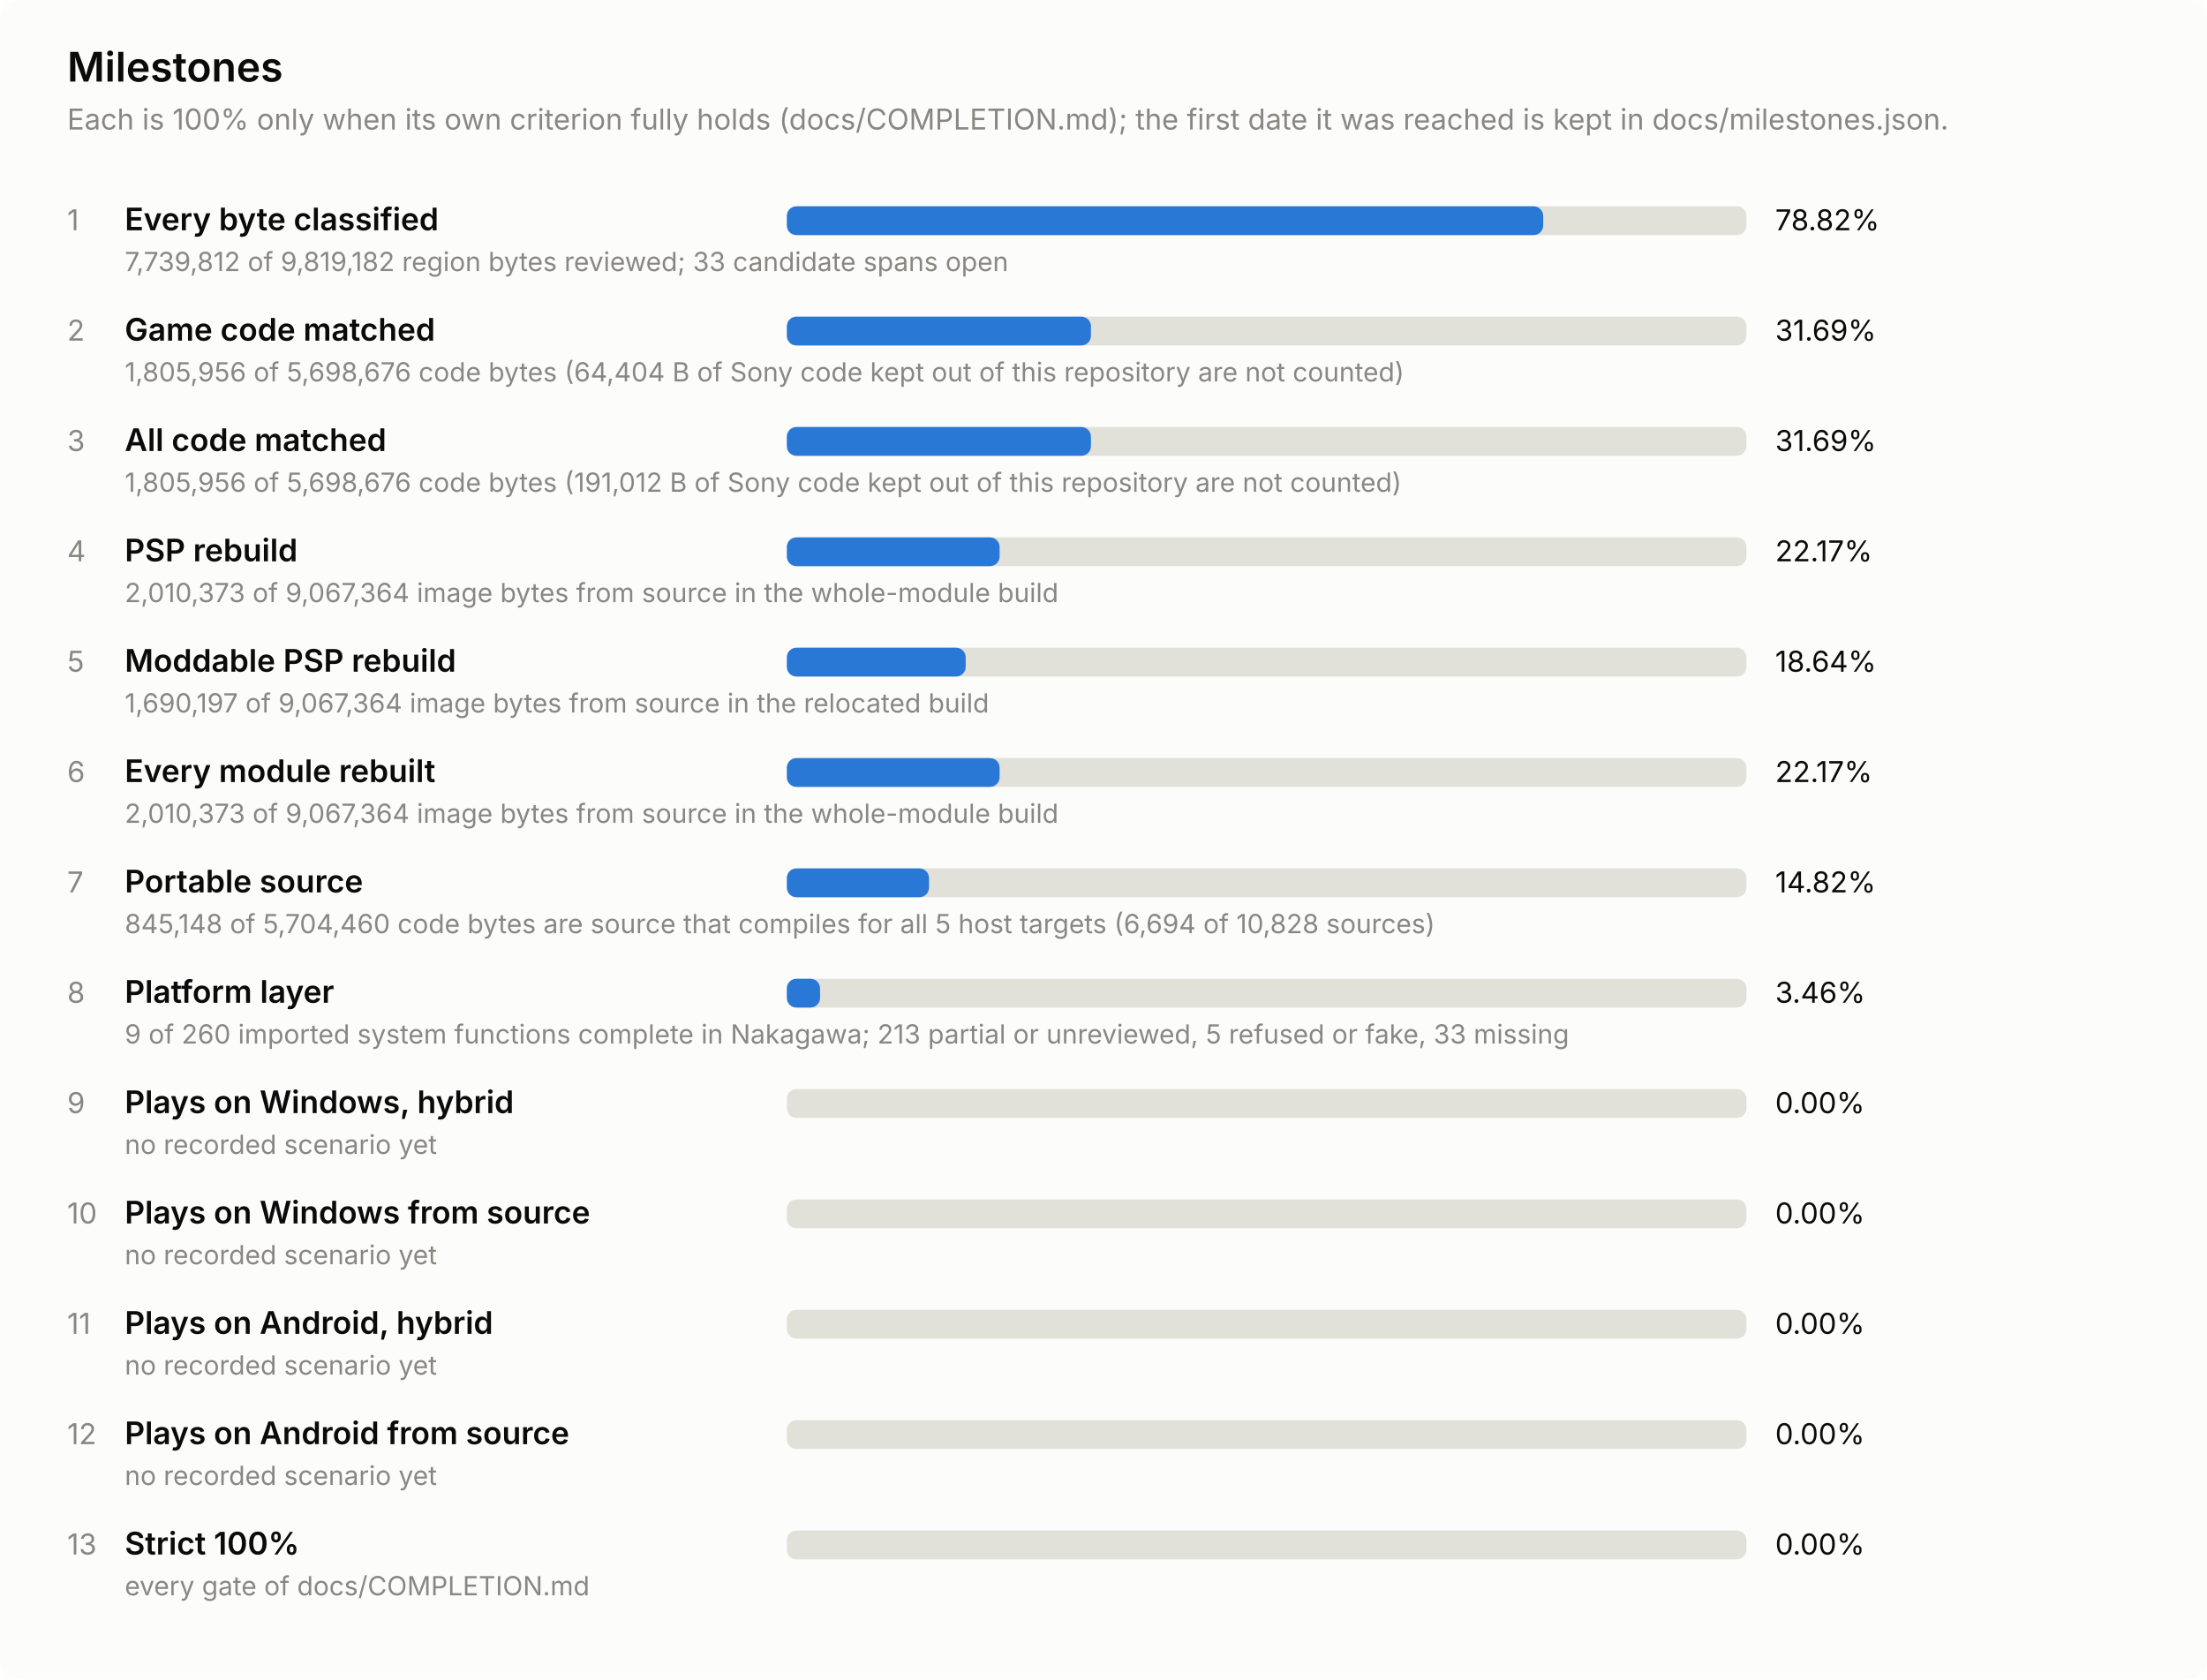
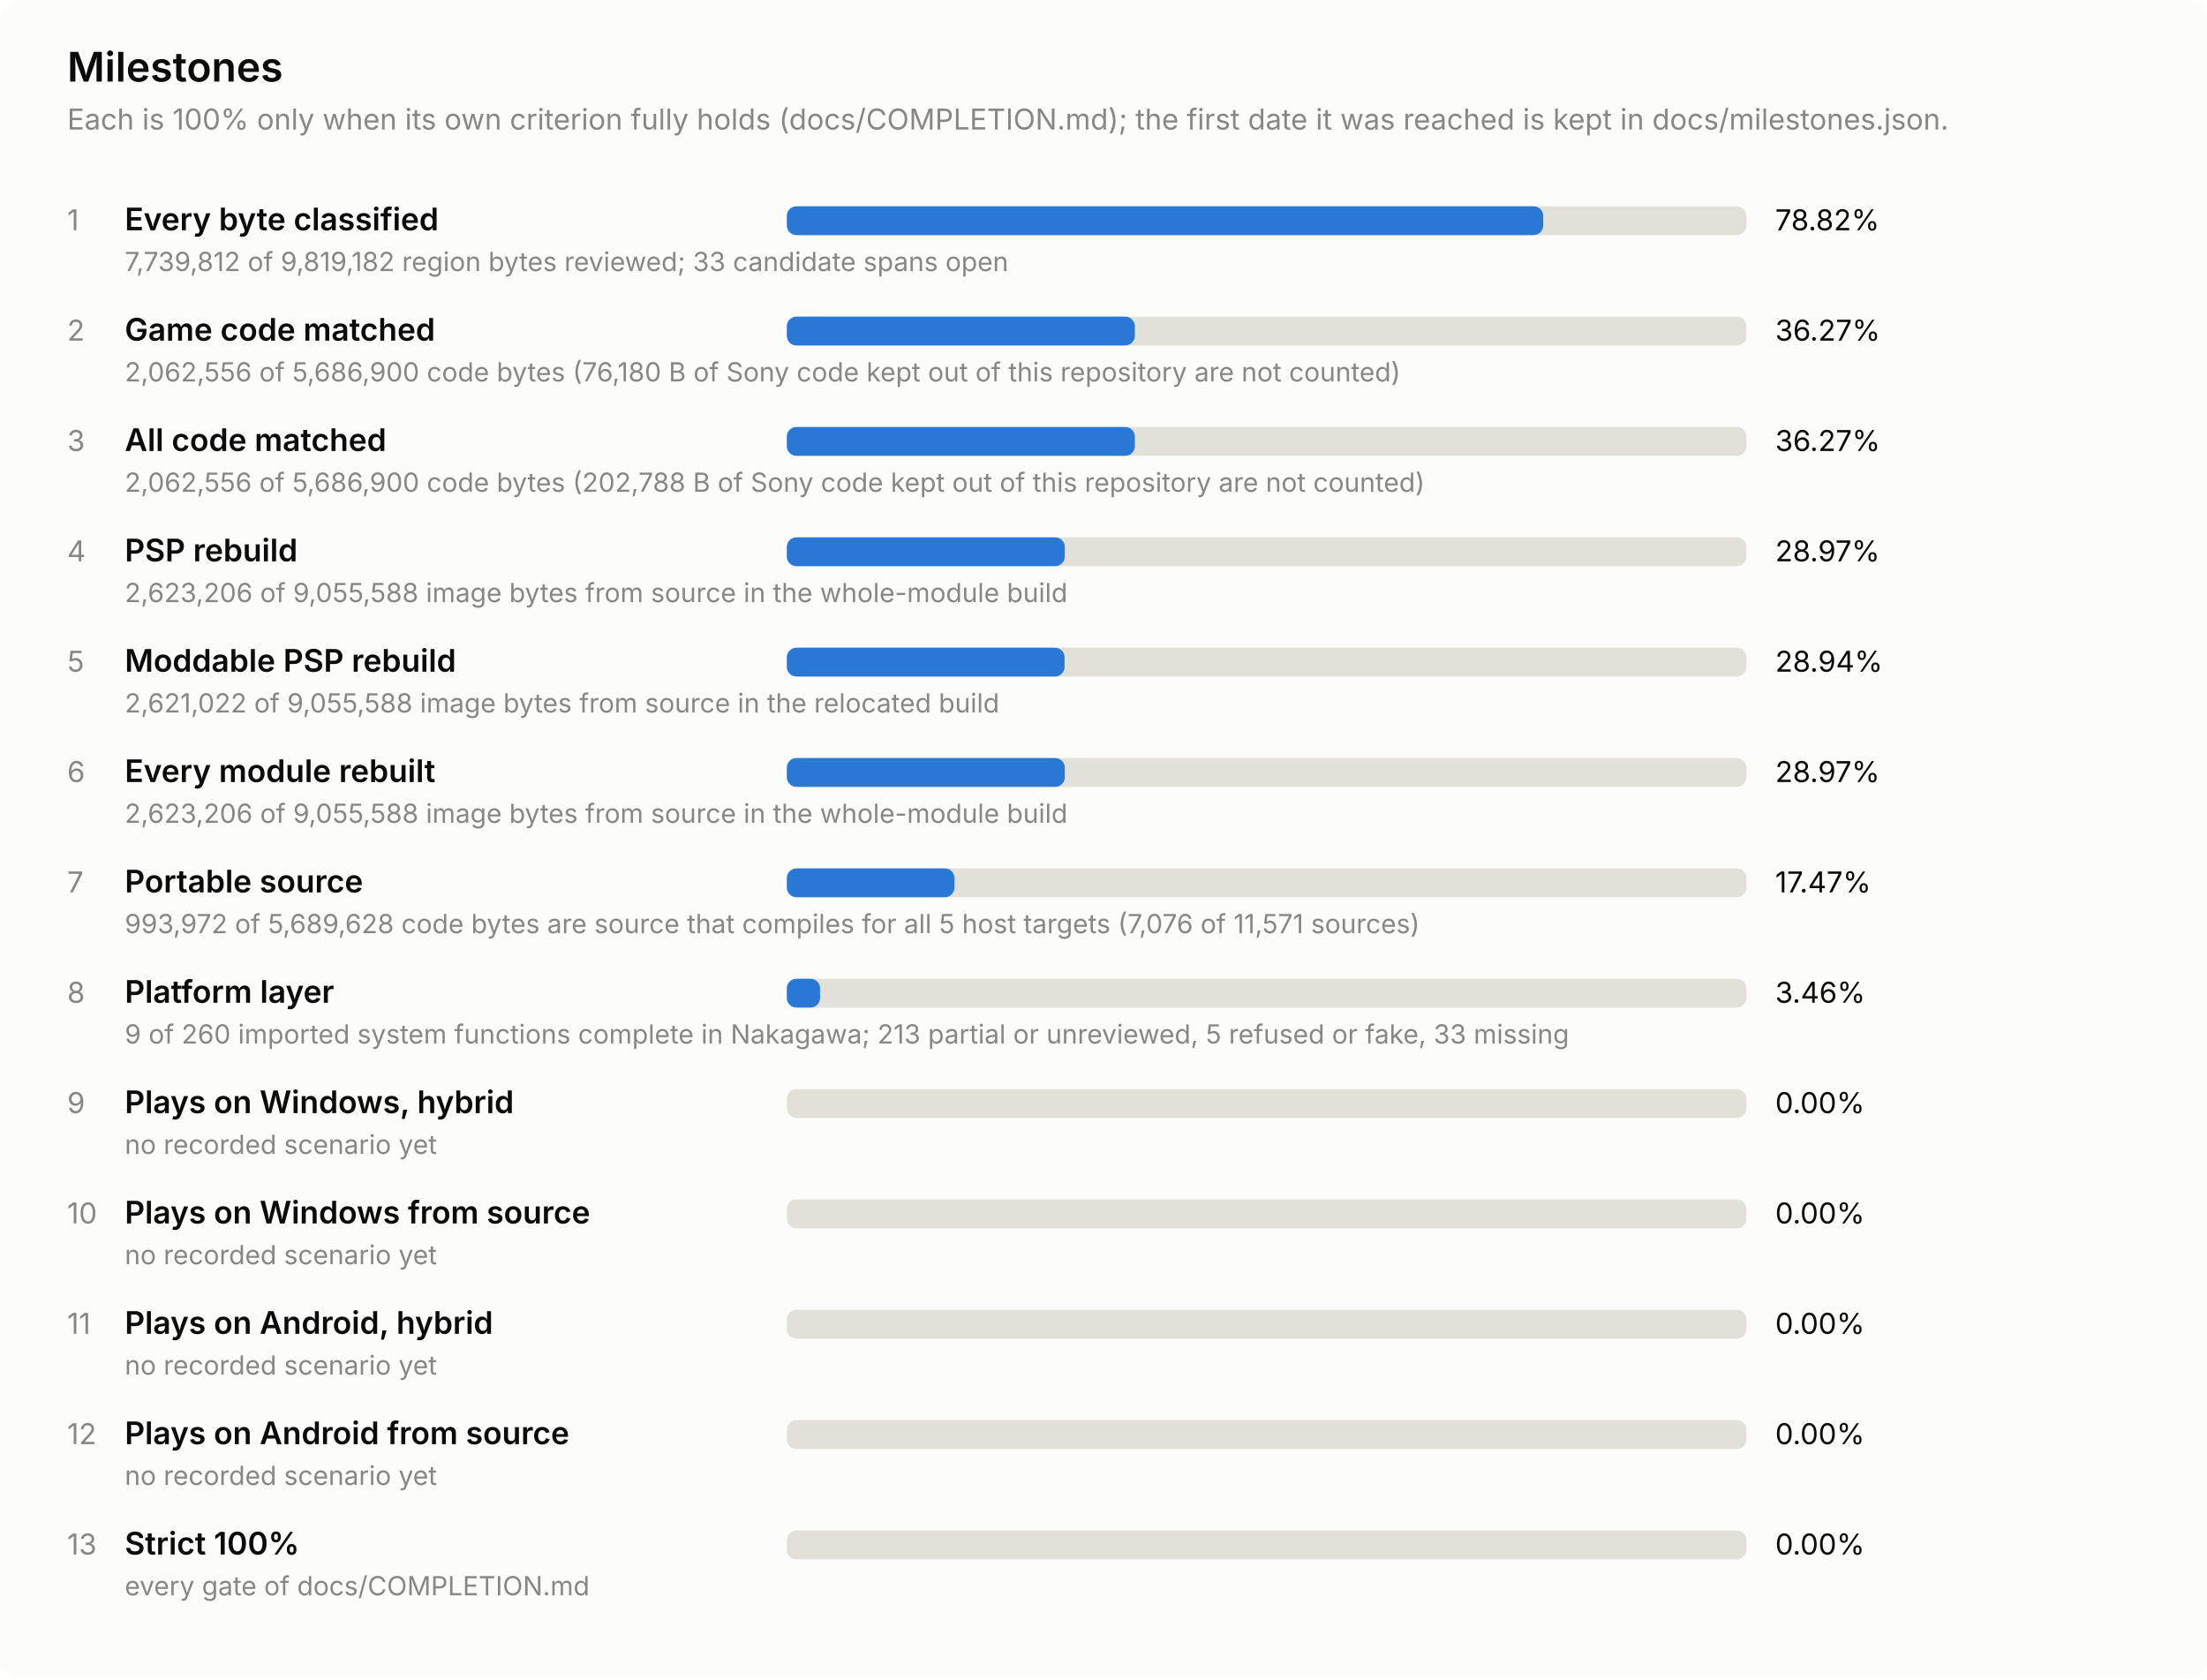
- <svg xmlns="http://www.w3.org/2000/svg" viewBox="0 0 920 700" width="920" height="700" role="img" aria-label="Milestones: Every byte classified 78.8 percent; Game code matched 31.7 percent; All code matched 31.7 percent; PSP rebuild 22.2 percent; Moddable PSP rebuild 18.6 percent; Every module rebuilt 22.2 percent; Portable source 14.8 percent; Platform layer 3.5 percent; Plays on Windows, hybrid 0.0 percent; Plays on Windows from source 0.0 percent; Plays on Android, hybrid 0.0 percent; Plays on Android from source 0.0 percent; Strict 100% 0.0 percent">
+ <svg xmlns="http://www.w3.org/2000/svg" viewBox="0 0 920 700" width="920" height="700" role="img" aria-label="Milestones: Every byte classified 78.8 percent; Game code matched 36.3 percent; All code matched 36.3 percent; PSP rebuild 29.0 percent; Moddable PSP rebuild 28.9 percent; Every module rebuilt 29.0 percent; Portable source 17.5 percent; Platform layer 3.5 percent; Plays on Windows, hybrid 0.0 percent; Plays on Windows from source 0.0 percent; Plays on Android, hybrid 0.0 percent; Plays on Android from source 0.0 percent; Strict 100% 0.0 percent">
  <style>
.bg{fill:#fcfcfb}.t1{fill:#0b0b0b}.t2{fill:#52514e}.t3{fill:#898781}.grid{stroke:#e1e0d9}.track{fill:#e1e0d9}
.ln{fill:none;stroke:#2a78d6;stroke-width:2}.ln2{fill:none;stroke:#d03b3b;stroke-width:2;stroke-dasharray:4 3}.dot{fill:#2a78d6}
text{font-family:system-ui,-apple-system,"Segoe UI",sans-serif}.num{font-variant-numeric:tabular-nums}
.hatch-line{stroke:#898781;stroke-width:1.5}
.s-matched{fill:#2a78d6}.s-lane{fill:#eb6834}.s-near{fill:#1baf7a}.s-parked{fill:#eda100}.s-blocked{fill:#d03b3b}.s-todo{fill:#c3c2b7}.s-data{fill:#6250d6}.s-kept{fill:#c3c2b7}
@media (prefers-color-scheme:dark){
.bg{fill:#1a1a19}.t1{fill:#f0efec}.t2{fill:#c3c2b7}.t3{fill:#898781}.grid{stroke:#2c2c2a}.track{fill:#2c2c2a}
.ln{stroke:#3987e5}.dot{fill:#3987e5}.hatch-line{stroke:#898781}
.s-matched{fill:#3987e5}.s-lane{fill:#d95926}.s-near{fill:#199e70}.s-parked{fill:#c98500}.s-blocked{fill:#d03b3b}.s-todo{fill:#4a4a46}.s-data{fill:#9085e9}.s-kept{fill:#4a4a46}}</style>
  <defs>
    <pattern id="hatch" patternUnits="userSpaceOnUse" width="6" height="6" patternTransform="rotate(45)">
      <rect class="s-kept" width="6" height="6" />
      <line class="hatch-line" x1="0" y1="0" x2="0" y2="6" />
    </pattern>
  </defs>
  <rect class="bg" width="920" height="700" rx="8" />
  <text class="t1" x="28" y="34" font-size="17" font-weight="600">Milestones</text>
  <text class="t3" x="28" y="54" font-size="12">Each is 100% only when its own criterion fully holds (docs/COMPLETION.md); the first date it was reached is kept in docs/milestones.json.</text>
  <text class="t3 num" x="28" y="96" font-size="12"> 1</text>
  <text class="t1" x="52" y="96" font-size="13" font-weight="600">Every byte classified</text>
  <text class="t3" x="52" y="113" font-size="11">7,739,812 of 9,819,182 region bytes reviewed; 33 candidate spans open</text>
  <rect class="track" x="328" y="86" width="400" height="12" rx="4" />
  <rect class="s-matched" x="328" y="86" width="315.29" height="12" rx="4" />
  <text class="t1 num" x="740" y="96" font-size="12">78.82%</text>
  <text class="t3 num" x="28" y="142" font-size="12"> 2</text>
  <text class="t1" x="52" y="142" font-size="13" font-weight="600">Game code matched</text>
-   <text class="t3" x="52" y="159" font-size="11">1,805,956 of 5,698,676 code bytes (64,404 B of Sony code kept out of this repository are not counted)</text>
+   <text class="t3" x="52" y="159" font-size="11">2,062,556 of 5,686,900 code bytes (76,180 B of Sony code kept out of this repository are not counted)</text>
  <rect class="track" x="328" y="132" width="400" height="12" rx="4" />
-   <rect class="s-matched" x="328" y="132" width="126.76" height="12" rx="4" />
-   <text class="t1 num" x="740" y="142" font-size="12">31.69%</text>
+   <rect class="s-matched" x="328" y="132" width="145.07" height="12" rx="4" />
+   <text class="t1 num" x="740" y="142" font-size="12">36.27%</text>
  <text class="t3 num" x="28" y="188" font-size="12"> 3</text>
  <text class="t1" x="52" y="188" font-size="13" font-weight="600">All code matched</text>
-   <text class="t3" x="52" y="205" font-size="11">1,805,956 of 5,698,676 code bytes (191,012 B of Sony code kept out of this repository are not counted)</text>
+   <text class="t3" x="52" y="205" font-size="11">2,062,556 of 5,686,900 code bytes (202,788 B of Sony code kept out of this repository are not counted)</text>
  <rect class="track" x="328" y="178" width="400" height="12" rx="4" />
-   <rect class="s-matched" x="328" y="178" width="126.76" height="12" rx="4" />
-   <text class="t1 num" x="740" y="188" font-size="12">31.69%</text>
+   <rect class="s-matched" x="328" y="178" width="145.07" height="12" rx="4" />
+   <text class="t1 num" x="740" y="188" font-size="12">36.27%</text>
  <text class="t3 num" x="28" y="234" font-size="12"> 4</text>
  <text class="t1" x="52" y="234" font-size="13" font-weight="600">PSP rebuild</text>
-   <text class="t3" x="52" y="251" font-size="11">2,010,373 of 9,067,364 image bytes from source in the whole-module build</text>
+   <text class="t3" x="52" y="251" font-size="11">2,623,206 of 9,055,588 image bytes from source in the whole-module build</text>
  <rect class="track" x="328" y="224" width="400" height="12" rx="4" />
-   <rect class="s-matched" x="328" y="224" width="88.69" height="12" rx="4" />
-   <text class="t1 num" x="740" y="234" font-size="12">22.17%</text>
+   <rect class="s-matched" x="328" y="224" width="115.87" height="12" rx="4" />
+   <text class="t1 num" x="740" y="234" font-size="12">28.97%</text>
  <text class="t3 num" x="28" y="280" font-size="12"> 5</text>
  <text class="t1" x="52" y="280" font-size="13" font-weight="600">Moddable PSP rebuild</text>
-   <text class="t3" x="52" y="297" font-size="11">1,690,197 of 9,067,364 image bytes from source in the relocated build</text>
+   <text class="t3" x="52" y="297" font-size="11">2,621,022 of 9,055,588 image bytes from source in the relocated build</text>
  <rect class="track" x="328" y="270" width="400" height="12" rx="4" />
-   <rect class="s-matched" x="328" y="270" width="74.56" height="12" rx="4" />
-   <text class="t1 num" x="740" y="280" font-size="12">18.64%</text>
+   <rect class="s-matched" x="328" y="270" width="115.77" height="12" rx="4" />
+   <text class="t1 num" x="740" y="280" font-size="12">28.94%</text>
  <text class="t3 num" x="28" y="326" font-size="12"> 6</text>
  <text class="t1" x="52" y="326" font-size="13" font-weight="600">Every module rebuilt</text>
-   <text class="t3" x="52" y="343" font-size="11">2,010,373 of 9,067,364 image bytes from source in the whole-module build</text>
+   <text class="t3" x="52" y="343" font-size="11">2,623,206 of 9,055,588 image bytes from source in the whole-module build</text>
  <rect class="track" x="328" y="316" width="400" height="12" rx="4" />
-   <rect class="s-matched" x="328" y="316" width="88.69" height="12" rx="4" />
-   <text class="t1 num" x="740" y="326" font-size="12">22.17%</text>
+   <rect class="s-matched" x="328" y="316" width="115.87" height="12" rx="4" />
+   <text class="t1 num" x="740" y="326" font-size="12">28.97%</text>
  <text class="t3 num" x="28" y="372" font-size="12"> 7</text>
  <text class="t1" x="52" y="372" font-size="13" font-weight="600">Portable source</text>
-   <text class="t3" x="52" y="389" font-size="11">845,148 of 5,704,460 code bytes are source that compiles for all 5 host targets (6,694 of 10,828 sources)</text>
+   <text class="t3" x="52" y="389" font-size="11">993,972 of 5,689,628 code bytes are source that compiles for all 5 host targets (7,076 of 11,571 sources)</text>
  <rect class="track" x="328" y="362" width="400" height="12" rx="4" />
-   <rect class="s-matched" x="328" y="362" width="59.26" height="12" rx="4" />
-   <text class="t1 num" x="740" y="372" font-size="12">14.82%</text>
+   <rect class="s-matched" x="328" y="362" width="69.88" height="12" rx="4" />
+   <text class="t1 num" x="740" y="372" font-size="12">17.47%</text>
  <text class="t3 num" x="28" y="418" font-size="12"> 8</text>
  <text class="t1" x="52" y="418" font-size="13" font-weight="600">Platform layer</text>
  <text class="t3" x="52" y="435" font-size="11">9 of 260 imported system functions complete in Nakagawa; 213 partial or unreviewed, 5 refused or fake, 33 missing</text>
  <rect class="track" x="328" y="408" width="400" height="12" rx="4" />
  <rect class="s-matched" x="328" y="408" width="13.85" height="12" rx="4" />
  <text class="t1 num" x="740" y="418" font-size="12">3.46%</text>
  <text class="t3 num" x="28" y="464" font-size="12"> 9</text>
  <text class="t1" x="52" y="464" font-size="13" font-weight="600">Plays on Windows, hybrid</text>
  <text class="t3" x="52" y="481" font-size="11">no recorded scenario yet</text>
  <rect class="track" x="328" y="454" width="400" height="12" rx="4" />
  <text class="t1 num" x="740" y="464" font-size="12">0.00%</text>
  <text class="t3 num" x="28" y="510" font-size="12">10</text>
  <text class="t1" x="52" y="510" font-size="13" font-weight="600">Plays on Windows from source</text>
  <text class="t3" x="52" y="527" font-size="11">no recorded scenario yet</text>
  <rect class="track" x="328" y="500" width="400" height="12" rx="4" />
  <text class="t1 num" x="740" y="510" font-size="12">0.00%</text>
  <text class="t3 num" x="28" y="556" font-size="12">11</text>
  <text class="t1" x="52" y="556" font-size="13" font-weight="600">Plays on Android, hybrid</text>
  <text class="t3" x="52" y="573" font-size="11">no recorded scenario yet</text>
  <rect class="track" x="328" y="546" width="400" height="12" rx="4" />
  <text class="t1 num" x="740" y="556" font-size="12">0.00%</text>
  <text class="t3 num" x="28" y="602" font-size="12">12</text>
  <text class="t1" x="52" y="602" font-size="13" font-weight="600">Plays on Android from source</text>
  <text class="t3" x="52" y="619" font-size="11">no recorded scenario yet</text>
  <rect class="track" x="328" y="592" width="400" height="12" rx="4" />
  <text class="t1 num" x="740" y="602" font-size="12">0.00%</text>
  <text class="t3 num" x="28" y="648" font-size="12">13</text>
  <text class="t1" x="52" y="648" font-size="13" font-weight="600">Strict 100%</text>
  <text class="t3" x="52" y="665" font-size="11">every gate of docs/COMPLETION.md</text>
  <rect class="track" x="328" y="638" width="400" height="12" rx="4" />
  <text class="t1 num" x="740" y="648" font-size="12">0.00%</text>
</svg>
